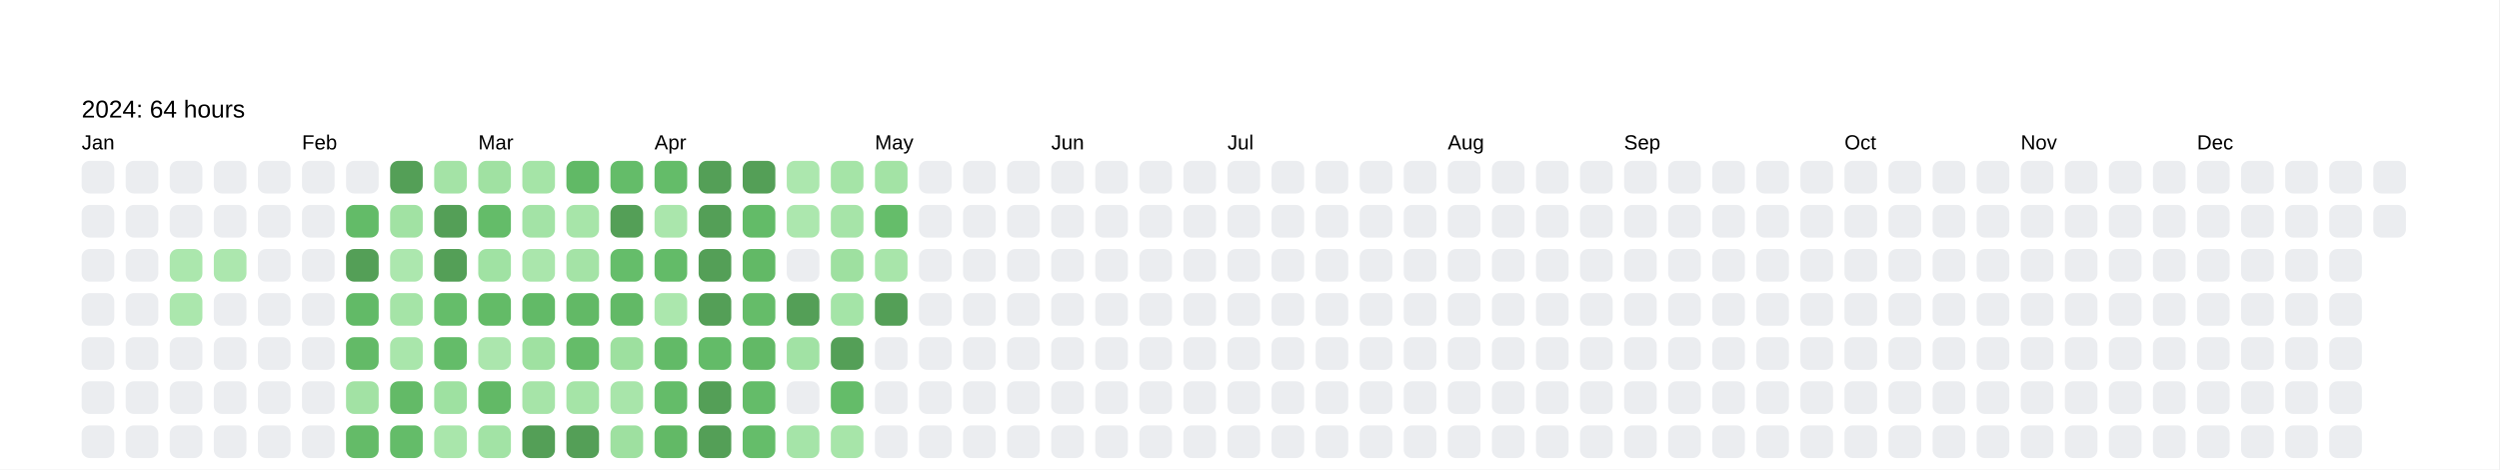
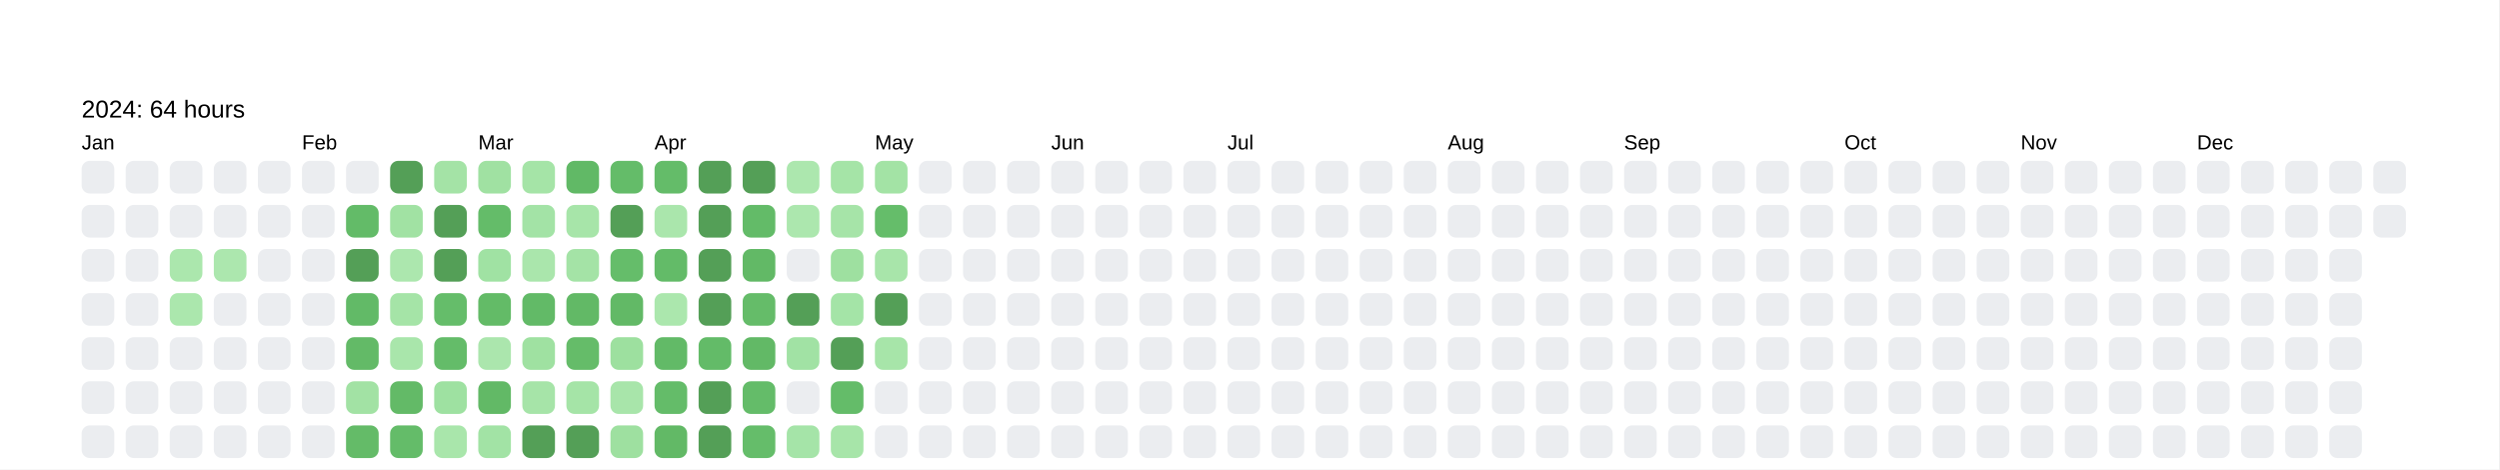
<svg xmlns="http://www.w3.org/2000/svg" baseProfile="full" height="57.5mm" version="1.1" viewBox="0,0,306.2,57.5" width="306.2mm">
  <defs />
  <rect fill="#FFFFFF" height="57.5" width="306.2" x="0" y="0" />
  <text fill="#000000" style="font-size:6px; font-family:Arial; font-weight:bold;" x="10" y="10" />
  <text fill="#000000" style="font-size:3px; font-family:Arial;" x="10" y="14.4">2024: 64 hours</text>
  <text fill="#000000" style="font-size:2.5px; font-family:Arial" x="10" y="18.3">Jan</text>
  <rect fill="#EBEDF0" height="4" rx="1" ry="1" width="4" x="10" y="19.7" />
  <rect fill="#EBEDF0" height="4" rx="1" ry="1" width="4" x="10" y="25.1" />
  <rect fill="#EBEDF0" height="4" rx="1" ry="1" width="4" x="10" y="30.5" />
  <rect fill="#EBEDF0" height="4" rx="1" ry="1" width="4" x="10" y="35.9" />
  <rect fill="#EBEDF0" height="4" rx="1" ry="1" width="4" x="10" y="41.3" />
  <rect fill="#EBEDF0" height="4" rx="1" ry="1" width="4" x="10" y="46.7" />
  <rect fill="#EBEDF0" height="4" rx="1" ry="1" width="4" x="10" y="52.1" />
  <rect fill="#EBEDF0" height="4" rx="1" ry="1" width="4" x="15.4" y="19.7" />
  <rect fill="#EBEDF0" height="4" rx="1" ry="1" width="4" x="15.4" y="25.1" />
  <rect fill="#EBEDF0" height="4" rx="1" ry="1" width="4" x="15.4" y="30.5" />
  <rect fill="#EBEDF0" height="4" rx="1" ry="1" width="4" x="15.4" y="35.9" />
  <rect fill="#EBEDF0" height="4" rx="1" ry="1" width="4" x="15.4" y="41.3" />
  <rect fill="#EBEDF0" height="4" rx="1" ry="1" width="4" x="15.4" y="46.7" />
  <rect fill="#EBEDF0" height="4" rx="1" ry="1" width="4" x="15.4" y="52.1" />
  <rect fill="#EBEDF0" height="4" rx="1" ry="1" width="4" x="20.8" y="19.7" />
  <rect fill="#EBEDF0" height="4" rx="1" ry="1" width="4" x="20.8" y="25.1" />
  <rect fill="#abe7ad" height="4" rx="1" ry="1" width="4" x="20.8" y="30.5" />
  <rect fill="#abe7ad" height="4" rx="1" ry="1" width="4" x="20.8" y="35.9" />
  <rect fill="#EBEDF0" height="4" rx="1" ry="1" width="4" x="20.8" y="41.3" />
  <rect fill="#EBEDF0" height="4" rx="1" ry="1" width="4" x="20.8" y="46.7" />
  <rect fill="#EBEDF0" height="4" rx="1" ry="1" width="4" x="20.8" y="52.1" />
  <rect fill="#EBEDF0" height="4" rx="1" ry="1" width="4" x="26.2" y="19.7" />
  <rect fill="#EBEDF0" height="4" rx="1" ry="1" width="4" x="26.2" y="25.1" />
  <rect fill="#ace7ae" height="4" rx="1" ry="1" width="4" x="26.2" y="30.5" />
  <rect fill="#EBEDF0" height="4" rx="1" ry="1" width="4" x="26.2" y="35.9" />
  <rect fill="#EBEDF0" height="4" rx="1" ry="1" width="4" x="26.2" y="41.3" />
  <rect fill="#EBEDF0" height="4" rx="1" ry="1" width="4" x="26.2" y="46.7" />
  <rect fill="#EBEDF0" height="4" rx="1" ry="1" width="4" x="26.2" y="52.1" />
  <rect fill="#EBEDF0" height="4" rx="1" ry="1" width="4" x="31.6" y="19.7" />
  <rect fill="#EBEDF0" height="4" rx="1" ry="1" width="4" x="31.6" y="25.1" />
  <rect fill="#EBEDF0" height="4" rx="1" ry="1" width="4" x="31.6" y="30.5" />
  <rect fill="#EBEDF0" height="4" rx="1" ry="1" width="4" x="31.6" y="35.9" />
  <rect fill="#EBEDF0" height="4" rx="1" ry="1" width="4" x="31.6" y="41.3" />
  <rect fill="#EBEDF0" height="4" rx="1" ry="1" width="4" x="31.6" y="46.7" />
  <rect fill="#EBEDF0" height="4" rx="1" ry="1" width="4" x="31.6" y="52.1" />
  <text fill="#000000" style="font-size:2.5px; font-family:Arial" x="37.0" y="18.3">Feb</text>
  <rect fill="#EBEDF0" height="4" rx="1" ry="1" width="4" x="37.0" y="19.7" />
  <rect fill="#EBEDF0" height="4" rx="1" ry="1" width="4" x="37.0" y="25.1" />
  <rect fill="#EBEDF0" height="4" rx="1" ry="1" width="4" x="37.0" y="30.5" />
  <rect fill="#EBEDF0" height="4" rx="1" ry="1" width="4" x="37.0" y="35.9" />
  <rect fill="#EBEDF0" height="4" rx="1" ry="1" width="4" x="37.0" y="41.3" />
  <rect fill="#EBEDF0" height="4" rx="1" ry="1" width="4" x="37.0" y="46.7" />
  <rect fill="#EBEDF0" height="4" rx="1" ry="1" width="4" x="37.0" y="52.1" />
  <rect fill="#EBEDF0" height="4" rx="1" ry="1" width="4" x="42.4" y="19.7" />
  <rect fill="#63bb68" height="4" rx="1" ry="1" width="4" x="42.4" y="25.1" />
  <rect fill="#549F57" height="4" rx="1" ry="1" width="4" x="42.4" y="30.5" />
  <rect fill="#62ba67" height="4" rx="1" ry="1" width="4" x="42.4" y="35.9" />
  <rect fill="#63ba67" height="4" rx="1" ry="1" width="4" x="42.4" y="41.3" />
  <rect fill="#a2e2a4" height="4" rx="1" ry="1" width="4" x="42.4" y="46.7" />
  <rect fill="#64bb68" height="4" rx="1" ry="1" width="4" x="42.4" y="52.1" />
  <rect fill="#549F57" height="4" rx="1" ry="1" width="4" x="47.8" y="19.7" />
  <rect fill="#a1e2a3" height="4" rx="1" ry="1" width="4" x="47.8" y="25.1" />
  <rect fill="#ace7ae" height="4" rx="1" ry="1" width="4" x="47.8" y="30.5" />
  <rect fill="#a5e4a7" height="4" rx="1" ry="1" width="4" x="47.8" y="35.9" />
  <rect fill="#a9e6ab" height="4" rx="1" ry="1" width="4" x="47.8" y="41.3" />
  <rect fill="#63ba67" height="4" rx="1" ry="1" width="4" x="47.8" y="46.7" />
  <rect fill="#64bc69" height="4" rx="1" ry="1" width="4" x="47.8" y="52.1" />
  <rect fill="#a4e3a6" height="4" rx="1" ry="1" width="4" x="53.2" y="19.7" />
  <rect fill="#549F57" height="4" rx="1" ry="1" width="4" x="53.2" y="25.1" />
  <rect fill="#549F57" height="4" rx="1" ry="1" width="4" x="53.2" y="30.5" />
  <rect fill="#65bd6a" height="4" rx="1" ry="1" width="4" x="53.2" y="35.9" />
  <rect fill="#64bc69" height="4" rx="1" ry="1" width="4" x="53.2" y="41.3" />
  <rect fill="#9ee1a1" height="4" rx="1" ry="1" width="4" x="53.2" y="46.7" />
  <rect fill="#a9e6ab" height="4" rx="1" ry="1" width="4" x="53.2" y="52.1" />
  <text fill="#000000" style="font-size:2.5px; font-family:Arial" x="58.6" y="18.3">Mar</text>
  <rect fill="#a0e1a2" height="4" rx="1" ry="1" width="4" x="58.6" y="19.7" />
  <rect fill="#64bc69" height="4" rx="1" ry="1" width="4" x="58.6" y="25.1" />
  <rect fill="#a0e2a3" height="4" rx="1" ry="1" width="4" x="58.6" y="30.5" />
  <rect fill="#63bb67" height="4" rx="1" ry="1" width="4" x="58.6" y="35.9" />
  <rect fill="#abe6ad" height="4" rx="1" ry="1" width="4" x="58.6" y="41.3" />
  <rect fill="#62b966" height="4" rx="1" ry="1" width="4" x="58.6" y="46.7" />
  <rect fill="#a2e3a5" height="4" rx="1" ry="1" width="4" x="58.6" y="52.1" />
  <rect fill="#a5e4a7" height="4" rx="1" ry="1" width="4" x="64" y="19.7" />
  <rect fill="#a3e3a6" height="4" rx="1" ry="1" width="4" x="64" y="25.1" />
  <rect fill="#aae6ac" height="4" rx="1" ry="1" width="4" x="64" y="30.5" />
  <rect fill="#62ba67" height="4" rx="1" ry="1" width="4" x="64" y="35.9" />
  <rect fill="#9fe1a1" height="4" rx="1" ry="1" width="4" x="64" y="41.3" />
  <rect fill="#a6e4a8" height="4" rx="1" ry="1" width="4" x="64" y="46.7" />
  <rect fill="#549F57" height="4" rx="1" ry="1" width="4" x="64" y="52.1" />
  <rect fill="#61b966" height="4" rx="1" ry="1" width="4" x="69.4" y="19.7" />
  <rect fill="#a7e5a9" height="4" rx="1" ry="1" width="4" x="69.4" y="25.1" />
  <rect fill="#a4e3a6" height="4" rx="1" ry="1" width="4" x="69.4" y="30.5" />
  <rect fill="#62b966" height="4" rx="1" ry="1" width="4" x="69.4" y="35.9" />
  <rect fill="#65bc69" height="4" rx="1" ry="1" width="4" x="69.4" y="41.3" />
  <rect fill="#a5e4a7" height="4" rx="1" ry="1" width="4" x="69.4" y="46.7" />
  <rect fill="#549F57" height="4" rx="1" ry="1" width="4" x="69.4" y="52.1" />
  <rect fill="#64bc69" height="4" rx="1" ry="1" width="4" x="74.8" y="19.7" />
  <rect fill="#549F57" height="4" rx="1" ry="1" width="4" x="74.8" y="25.1" />
  <rect fill="#65bd6a" height="4" rx="1" ry="1" width="4" x="74.8" y="30.5" />
  <rect fill="#62b966" height="4" rx="1" ry="1" width="4" x="74.8" y="35.9" />
  <rect fill="#9de09f" height="4" rx="1" ry="1" width="4" x="74.8" y="41.3" />
  <rect fill="#a8e5aa" height="4" rx="1" ry="1" width="4" x="74.8" y="46.7" />
  <rect fill="#9ee0a0" height="4" rx="1" ry="1" width="4" x="74.8" y="52.1" />
  <text fill="#000000" style="font-size:2.5px; font-family:Arial" x="80.2" y="18.3">Apr</text>
  <rect fill="#64bc69" height="4" rx="1" ry="1" width="4" x="80.2" y="19.7" />
  <rect fill="#aae6ac" height="4" rx="1" ry="1" width="4" x="80.2" y="25.1" />
  <rect fill="#63bb68" height="4" rx="1" ry="1" width="4" x="80.2" y="30.5" />
  <rect fill="#abe7ad" height="4" rx="1" ry="1" width="4" x="80.2" y="35.9" />
  <rect fill="#62ba67" height="4" rx="1" ry="1" width="4" x="80.2" y="41.3" />
  <rect fill="#64bc69" height="4" rx="1" ry="1" width="4" x="80.2" y="46.7" />
  <rect fill="#62b966" height="4" rx="1" ry="1" width="4" x="80.2" y="52.1" />
  <rect fill="#549F57" height="4" rx="1" ry="1" width="4" x="85.6" y="19.7" />
  <rect fill="#549F57" height="4" rx="1" ry="1" width="4" x="85.6" y="25.1" />
  <rect fill="#549F57" height="4" rx="1" ry="1" width="4" x="85.6" y="30.5" />
  <rect fill="#549F57" height="4" rx="1" ry="1" width="4" x="85.6" y="35.9" />
  <rect fill="#63bb68" height="4" rx="1" ry="1" width="4" x="85.6" y="41.3" />
  <rect fill="#549F57" height="4" rx="1" ry="1" width="4" x="85.6" y="46.7" />
  <rect fill="#549F57" height="4" rx="1" ry="1" width="4" x="85.6" y="52.1" />
  <rect fill="#549F57" height="4" rx="1" ry="1" width="4" x="91" y="19.7" />
  <rect fill="#63bb68" height="4" rx="1" ry="1" width="4" x="91" y="25.1" />
  <rect fill="#62b966" height="4" rx="1" ry="1" width="4" x="91" y="30.5" />
  <rect fill="#65bc69" height="4" rx="1" ry="1" width="4" x="91" y="35.9" />
  <rect fill="#62b966" height="4" rx="1" ry="1" width="4" x="91" y="41.3" />
  <rect fill="#64bc69" height="4" rx="1" ry="1" width="4" x="91" y="46.7" />
  <rect fill="#65bd6a" height="4" rx="1" ry="1" width="4" x="91" y="52.1" />
  <rect fill="#ace7ae" height="4" rx="1" ry="1" width="4" x="96.4" y="19.7" />
  <rect fill="#ace7ae" height="4" rx="1" ry="1" width="4" x="96.4" y="25.1" />
  <rect fill="#EBEDF0" height="4" rx="1" ry="1" width="4" x="96.4" y="30.5" />
  <rect fill="#549F57" height="4" rx="1" ry="1" width="4" x="96.4" y="35.9" />
  <rect fill="#a1e2a4" height="4" rx="1" ry="1" width="4" x="96.4" y="41.3" />
  <rect fill="#EBEDF0" height="4" rx="1" ry="1" width="4" x="96.4" y="46.7" />
  <rect fill="#a5e4a8" height="4" rx="1" ry="1" width="4" x="96.4" y="52.1" />
  <rect fill="#a5e4a7" height="4" rx="1" ry="1" width="4" x="101.8" y="19.7" />
  <rect fill="#a6e4a8" height="4" rx="1" ry="1" width="4" x="101.8" y="25.1" />
  <rect fill="#9ee0a0" height="4" rx="1" ry="1" width="4" x="101.8" y="30.5" />
  <rect fill="#a4e4a7" height="4" rx="1" ry="1" width="4" x="101.8" y="35.9" />
  <rect fill="#549F57" height="4" rx="1" ry="1" width="4" x="101.8" y="41.3" />
  <rect fill="#64bc69" height="4" rx="1" ry="1" width="4" x="101.8" y="46.7" />
  <rect fill="#a7e5a9" height="4" rx="1" ry="1" width="4" x="101.8" y="52.1" />
  <text fill="#000000" style="font-size:2.5px; font-family:Arial" x="107.2" y="18.3">May</text>
  <rect fill="#a3e3a5" height="4" rx="1" ry="1" width="4" x="107.2" y="19.7" />
  <rect fill="#65bd6a" height="4" rx="1" ry="1" width="4" x="107.2" y="25.1" />
  <rect fill="#a8e5aa" height="4" rx="1" ry="1" width="4" x="107.2" y="30.5" />
  <rect fill="#549F57" height="4" rx="1" ry="1" width="4" x="107.2" y="35.9" />
-   <rect fill="#EBEDF0" height="4" rx="1" ry="1" width="4" x="107.2" y="41.3" />
+   <rect fill="#a7e5a9" height="4" rx="1" ry="1" width="4" x="107.2" y="41.3" />
  <rect fill="#EBEDF0" height="4" rx="1" ry="1" width="4" x="107.2" y="46.7" />
  <rect fill="#EBEDF0" height="4" rx="1" ry="1" width="4" x="107.2" y="52.1" />
  <rect fill="#EBEDF0" height="4" rx="1" ry="1" width="4" x="112.6" y="19.7" />
  <rect fill="#EBEDF0" height="4" rx="1" ry="1" width="4" x="112.6" y="25.1" />
  <rect fill="#EBEDF0" height="4" rx="1" ry="1" width="4" x="112.6" y="30.5" />
  <rect fill="#EBEDF0" height="4" rx="1" ry="1" width="4" x="112.6" y="35.9" />
  <rect fill="#EBEDF0" height="4" rx="1" ry="1" width="4" x="112.6" y="41.3" />
  <rect fill="#EBEDF0" height="4" rx="1" ry="1" width="4" x="112.6" y="46.7" />
  <rect fill="#EBEDF0" height="4" rx="1" ry="1" width="4" x="112.6" y="52.1" />
  <rect fill="#EBEDF0" height="4" rx="1" ry="1" width="4" x="118" y="19.7" />
  <rect fill="#EBEDF0" height="4" rx="1" ry="1" width="4" x="118" y="25.1" />
  <rect fill="#EBEDF0" height="4" rx="1" ry="1" width="4" x="118" y="30.5" />
  <rect fill="#EBEDF0" height="4" rx="1" ry="1" width="4" x="118" y="35.9" />
  <rect fill="#EBEDF0" height="4" rx="1" ry="1" width="4" x="118" y="41.3" />
  <rect fill="#EBEDF0" height="4" rx="1" ry="1" width="4" x="118" y="46.7" />
  <rect fill="#EBEDF0" height="4" rx="1" ry="1" width="4" x="118" y="52.1" />
  <rect fill="#EBEDF0" height="4" rx="1" ry="1" width="4" x="123.4" y="19.7" />
  <rect fill="#EBEDF0" height="4" rx="1" ry="1" width="4" x="123.4" y="25.1" />
  <rect fill="#EBEDF0" height="4" rx="1" ry="1" width="4" x="123.4" y="30.5" />
  <rect fill="#EBEDF0" height="4" rx="1" ry="1" width="4" x="123.4" y="35.9" />
  <rect fill="#EBEDF0" height="4" rx="1" ry="1" width="4" x="123.4" y="41.3" />
  <rect fill="#EBEDF0" height="4" rx="1" ry="1" width="4" x="123.4" y="46.7" />
  <rect fill="#EBEDF0" height="4" rx="1" ry="1" width="4" x="123.4" y="52.1" />
  <text fill="#000000" style="font-size:2.5px; font-family:Arial" x="128.8" y="18.3">Jun</text>
  <rect fill="#EBEDF0" height="4" rx="1" ry="1" width="4" x="128.8" y="19.7" />
  <rect fill="#EBEDF0" height="4" rx="1" ry="1" width="4" x="128.8" y="25.1" />
  <rect fill="#EBEDF0" height="4" rx="1" ry="1" width="4" x="128.8" y="30.5" />
  <rect fill="#EBEDF0" height="4" rx="1" ry="1" width="4" x="128.8" y="35.9" />
  <rect fill="#EBEDF0" height="4" rx="1" ry="1" width="4" x="128.8" y="41.3" />
  <rect fill="#EBEDF0" height="4" rx="1" ry="1" width="4" x="128.8" y="46.7" />
  <rect fill="#EBEDF0" height="4" rx="1" ry="1" width="4" x="128.8" y="52.1" />
  <rect fill="#EBEDF0" height="4" rx="1" ry="1" width="4" x="134.2" y="19.7" />
  <rect fill="#EBEDF0" height="4" rx="1" ry="1" width="4" x="134.2" y="25.1" />
  <rect fill="#EBEDF0" height="4" rx="1" ry="1" width="4" x="134.2" y="30.5" />
  <rect fill="#EBEDF0" height="4" rx="1" ry="1" width="4" x="134.2" y="35.9" />
  <rect fill="#EBEDF0" height="4" rx="1" ry="1" width="4" x="134.2" y="41.3" />
  <rect fill="#EBEDF0" height="4" rx="1" ry="1" width="4" x="134.2" y="46.7" />
  <rect fill="#EBEDF0" height="4" rx="1" ry="1" width="4" x="134.2" y="52.1" />
  <rect fill="#EBEDF0" height="4" rx="1" ry="1" width="4" x="139.6" y="19.7" />
  <rect fill="#EBEDF0" height="4" rx="1" ry="1" width="4" x="139.6" y="25.1" />
  <rect fill="#EBEDF0" height="4" rx="1" ry="1" width="4" x="139.6" y="30.5" />
  <rect fill="#EBEDF0" height="4" rx="1" ry="1" width="4" x="139.6" y="35.9" />
  <rect fill="#EBEDF0" height="4" rx="1" ry="1" width="4" x="139.6" y="41.3" />
  <rect fill="#EBEDF0" height="4" rx="1" ry="1" width="4" x="139.6" y="46.7" />
  <rect fill="#EBEDF0" height="4" rx="1" ry="1" width="4" x="139.6" y="52.1" />
  <rect fill="#EBEDF0" height="4" rx="1" ry="1" width="4" x="145" y="19.7" />
  <rect fill="#EBEDF0" height="4" rx="1" ry="1" width="4" x="145" y="25.1" />
  <rect fill="#EBEDF0" height="4" rx="1" ry="1" width="4" x="145" y="30.5" />
  <rect fill="#EBEDF0" height="4" rx="1" ry="1" width="4" x="145" y="35.9" />
  <rect fill="#EBEDF0" height="4" rx="1" ry="1" width="4" x="145" y="41.3" />
  <rect fill="#EBEDF0" height="4" rx="1" ry="1" width="4" x="145" y="46.7" />
  <rect fill="#EBEDF0" height="4" rx="1" ry="1" width="4" x="145" y="52.1" />
  <text fill="#000000" style="font-size:2.5px; font-family:Arial" x="150.4" y="18.3">Jul</text>
  <rect fill="#EBEDF0" height="4" rx="1" ry="1" width="4" x="150.4" y="19.7" />
  <rect fill="#EBEDF0" height="4" rx="1" ry="1" width="4" x="150.4" y="25.1" />
  <rect fill="#EBEDF0" height="4" rx="1" ry="1" width="4" x="150.4" y="30.5" />
  <rect fill="#EBEDF0" height="4" rx="1" ry="1" width="4" x="150.4" y="35.9" />
  <rect fill="#EBEDF0" height="4" rx="1" ry="1" width="4" x="150.4" y="41.3" />
  <rect fill="#EBEDF0" height="4" rx="1" ry="1" width="4" x="150.4" y="46.7" />
  <rect fill="#EBEDF0" height="4" rx="1" ry="1" width="4" x="150.4" y="52.1" />
  <rect fill="#EBEDF0" height="4" rx="1" ry="1" width="4" x="155.8" y="19.7" />
  <rect fill="#EBEDF0" height="4" rx="1" ry="1" width="4" x="155.8" y="25.1" />
  <rect fill="#EBEDF0" height="4" rx="1" ry="1" width="4" x="155.8" y="30.5" />
  <rect fill="#EBEDF0" height="4" rx="1" ry="1" width="4" x="155.8" y="35.9" />
  <rect fill="#EBEDF0" height="4" rx="1" ry="1" width="4" x="155.8" y="41.3" />
  <rect fill="#EBEDF0" height="4" rx="1" ry="1" width="4" x="155.8" y="46.7" />
  <rect fill="#EBEDF0" height="4" rx="1" ry="1" width="4" x="155.8" y="52.1" />
  <rect fill="#EBEDF0" height="4" rx="1" ry="1" width="4" x="161.2" y="19.7" />
  <rect fill="#EBEDF0" height="4" rx="1" ry="1" width="4" x="161.2" y="25.1" />
  <rect fill="#EBEDF0" height="4" rx="1" ry="1" width="4" x="161.2" y="30.5" />
  <rect fill="#EBEDF0" height="4" rx="1" ry="1" width="4" x="161.2" y="35.9" />
  <rect fill="#EBEDF0" height="4" rx="1" ry="1" width="4" x="161.2" y="41.3" />
  <rect fill="#EBEDF0" height="4" rx="1" ry="1" width="4" x="161.2" y="46.7" />
  <rect fill="#EBEDF0" height="4" rx="1" ry="1" width="4" x="161.2" y="52.1" />
  <rect fill="#EBEDF0" height="4" rx="1" ry="1" width="4" x="166.6" y="19.7" />
  <rect fill="#EBEDF0" height="4" rx="1" ry="1" width="4" x="166.6" y="25.1" />
  <rect fill="#EBEDF0" height="4" rx="1" ry="1" width="4" x="166.6" y="30.5" />
  <rect fill="#EBEDF0" height="4" rx="1" ry="1" width="4" x="166.6" y="35.9" />
  <rect fill="#EBEDF0" height="4" rx="1" ry="1" width="4" x="166.6" y="41.3" />
  <rect fill="#EBEDF0" height="4" rx="1" ry="1" width="4" x="166.6" y="46.7" />
  <rect fill="#EBEDF0" height="4" rx="1" ry="1" width="4" x="166.6" y="52.1" />
  <rect fill="#EBEDF0" height="4" rx="1" ry="1" width="4" x="172" y="19.7" />
  <rect fill="#EBEDF0" height="4" rx="1" ry="1" width="4" x="172" y="25.1" />
  <rect fill="#EBEDF0" height="4" rx="1" ry="1" width="4" x="172" y="30.5" />
  <rect fill="#EBEDF0" height="4" rx="1" ry="1" width="4" x="172" y="35.9" />
  <rect fill="#EBEDF0" height="4" rx="1" ry="1" width="4" x="172" y="41.3" />
  <rect fill="#EBEDF0" height="4" rx="1" ry="1" width="4" x="172" y="46.7" />
  <rect fill="#EBEDF0" height="4" rx="1" ry="1" width="4" x="172" y="52.1" />
  <text fill="#000000" style="font-size:2.5px; font-family:Arial" x="177.4" y="18.3">Aug</text>
  <rect fill="#EBEDF0" height="4" rx="1" ry="1" width="4" x="177.4" y="19.7" />
  <rect fill="#EBEDF0" height="4" rx="1" ry="1" width="4" x="177.4" y="25.1" />
  <rect fill="#EBEDF0" height="4" rx="1" ry="1" width="4" x="177.4" y="30.5" />
  <rect fill="#EBEDF0" height="4" rx="1" ry="1" width="4" x="177.4" y="35.9" />
  <rect fill="#EBEDF0" height="4" rx="1" ry="1" width="4" x="177.4" y="41.3" />
  <rect fill="#EBEDF0" height="4" rx="1" ry="1" width="4" x="177.4" y="46.7" />
  <rect fill="#EBEDF0" height="4" rx="1" ry="1" width="4" x="177.4" y="52.1" />
  <rect fill="#EBEDF0" height="4" rx="1" ry="1" width="4" x="182.8" y="19.7" />
  <rect fill="#EBEDF0" height="4" rx="1" ry="1" width="4" x="182.8" y="25.1" />
  <rect fill="#EBEDF0" height="4" rx="1" ry="1" width="4" x="182.8" y="30.5" />
  <rect fill="#EBEDF0" height="4" rx="1" ry="1" width="4" x="182.8" y="35.9" />
  <rect fill="#EBEDF0" height="4" rx="1" ry="1" width="4" x="182.8" y="41.3" />
  <rect fill="#EBEDF0" height="4" rx="1" ry="1" width="4" x="182.8" y="46.7" />
  <rect fill="#EBEDF0" height="4" rx="1" ry="1" width="4" x="182.8" y="52.1" />
  <rect fill="#EBEDF0" height="4" rx="1" ry="1" width="4" x="188.2" y="19.7" />
  <rect fill="#EBEDF0" height="4" rx="1" ry="1" width="4" x="188.2" y="25.1" />
  <rect fill="#EBEDF0" height="4" rx="1" ry="1" width="4" x="188.2" y="30.5" />
  <rect fill="#EBEDF0" height="4" rx="1" ry="1" width="4" x="188.2" y="35.9" />
  <rect fill="#EBEDF0" height="4" rx="1" ry="1" width="4" x="188.2" y="41.3" />
  <rect fill="#EBEDF0" height="4" rx="1" ry="1" width="4" x="188.2" y="46.7" />
  <rect fill="#EBEDF0" height="4" rx="1" ry="1" width="4" x="188.2" y="52.1" />
  <rect fill="#EBEDF0" height="4" rx="1" ry="1" width="4" x="193.6" y="19.7" />
  <rect fill="#EBEDF0" height="4" rx="1" ry="1" width="4" x="193.6" y="25.1" />
  <rect fill="#EBEDF0" height="4" rx="1" ry="1" width="4" x="193.6" y="30.5" />
  <rect fill="#EBEDF0" height="4" rx="1" ry="1" width="4" x="193.6" y="35.9" />
  <rect fill="#EBEDF0" height="4" rx="1" ry="1" width="4" x="193.6" y="41.3" />
  <rect fill="#EBEDF0" height="4" rx="1" ry="1" width="4" x="193.6" y="46.7" />
  <rect fill="#EBEDF0" height="4" rx="1" ry="1" width="4" x="193.6" y="52.1" />
  <text fill="#000000" style="font-size:2.5px; font-family:Arial" x="199" y="18.3">Sep</text>
  <rect fill="#EBEDF0" height="4" rx="1" ry="1" width="4" x="199" y="19.7" />
  <rect fill="#EBEDF0" height="4" rx="1" ry="1" width="4" x="199" y="25.1" />
  <rect fill="#EBEDF0" height="4" rx="1" ry="1" width="4" x="199" y="30.5" />
  <rect fill="#EBEDF0" height="4" rx="1" ry="1" width="4" x="199" y="35.9" />
  <rect fill="#EBEDF0" height="4" rx="1" ry="1" width="4" x="199" y="41.3" />
  <rect fill="#EBEDF0" height="4" rx="1" ry="1" width="4" x="199" y="46.7" />
  <rect fill="#EBEDF0" height="4" rx="1" ry="1" width="4" x="199" y="52.1" />
  <rect fill="#EBEDF0" height="4" rx="1" ry="1" width="4" x="204.4" y="19.7" />
  <rect fill="#EBEDF0" height="4" rx="1" ry="1" width="4" x="204.4" y="25.1" />
  <rect fill="#EBEDF0" height="4" rx="1" ry="1" width="4" x="204.4" y="30.5" />
  <rect fill="#EBEDF0" height="4" rx="1" ry="1" width="4" x="204.4" y="35.9" />
  <rect fill="#EBEDF0" height="4" rx="1" ry="1" width="4" x="204.4" y="41.3" />
  <rect fill="#EBEDF0" height="4" rx="1" ry="1" width="4" x="204.4" y="46.7" />
  <rect fill="#EBEDF0" height="4" rx="1" ry="1" width="4" x="204.4" y="52.1" />
  <rect fill="#EBEDF0" height="4" rx="1" ry="1" width="4" x="209.8" y="19.7" />
  <rect fill="#EBEDF0" height="4" rx="1" ry="1" width="4" x="209.8" y="25.1" />
  <rect fill="#EBEDF0" height="4" rx="1" ry="1" width="4" x="209.8" y="30.5" />
  <rect fill="#EBEDF0" height="4" rx="1" ry="1" width="4" x="209.8" y="35.9" />
  <rect fill="#EBEDF0" height="4" rx="1" ry="1" width="4" x="209.8" y="41.3" />
  <rect fill="#EBEDF0" height="4" rx="1" ry="1" width="4" x="209.8" y="46.7" />
  <rect fill="#EBEDF0" height="4" rx="1" ry="1" width="4" x="209.8" y="52.1" />
  <rect fill="#EBEDF0" height="4" rx="1" ry="1" width="4" x="215.2" y="19.7" />
  <rect fill="#EBEDF0" height="4" rx="1" ry="1" width="4" x="215.2" y="25.1" />
  <rect fill="#EBEDF0" height="4" rx="1" ry="1" width="4" x="215.2" y="30.5" />
  <rect fill="#EBEDF0" height="4" rx="1" ry="1" width="4" x="215.2" y="35.9" />
  <rect fill="#EBEDF0" height="4" rx="1" ry="1" width="4" x="215.2" y="41.3" />
  <rect fill="#EBEDF0" height="4" rx="1" ry="1" width="4" x="215.2" y="46.7" />
  <rect fill="#EBEDF0" height="4" rx="1" ry="1" width="4" x="215.2" y="52.1" />
  <rect fill="#EBEDF0" height="4" rx="1" ry="1" width="4" x="220.6" y="19.7" />
  <rect fill="#EBEDF0" height="4" rx="1" ry="1" width="4" x="220.6" y="25.1" />
  <rect fill="#EBEDF0" height="4" rx="1" ry="1" width="4" x="220.6" y="30.5" />
  <rect fill="#EBEDF0" height="4" rx="1" ry="1" width="4" x="220.6" y="35.9" />
  <rect fill="#EBEDF0" height="4" rx="1" ry="1" width="4" x="220.6" y="41.3" />
  <rect fill="#EBEDF0" height="4" rx="1" ry="1" width="4" x="220.6" y="46.7" />
  <rect fill="#EBEDF0" height="4" rx="1" ry="1" width="4" x="220.6" y="52.1" />
  <text fill="#000000" style="font-size:2.5px; font-family:Arial" x="226" y="18.3">Oct</text>
  <rect fill="#EBEDF0" height="4" rx="1" ry="1" width="4" x="226" y="19.7" />
  <rect fill="#EBEDF0" height="4" rx="1" ry="1" width="4" x="226" y="25.1" />
  <rect fill="#EBEDF0" height="4" rx="1" ry="1" width="4" x="226" y="30.5" />
  <rect fill="#EBEDF0" height="4" rx="1" ry="1" width="4" x="226" y="35.9" />
  <rect fill="#EBEDF0" height="4" rx="1" ry="1" width="4" x="226" y="41.3" />
  <rect fill="#EBEDF0" height="4" rx="1" ry="1" width="4" x="226" y="46.7" />
  <rect fill="#EBEDF0" height="4" rx="1" ry="1" width="4" x="226" y="52.1" />
  <rect fill="#EBEDF0" height="4" rx="1" ry="1" width="4" x="231.4" y="19.7" />
  <rect fill="#EBEDF0" height="4" rx="1" ry="1" width="4" x="231.4" y="25.1" />
  <rect fill="#EBEDF0" height="4" rx="1" ry="1" width="4" x="231.4" y="30.5" />
  <rect fill="#EBEDF0" height="4" rx="1" ry="1" width="4" x="231.4" y="35.9" />
  <rect fill="#EBEDF0" height="4" rx="1" ry="1" width="4" x="231.4" y="41.3" />
  <rect fill="#EBEDF0" height="4" rx="1" ry="1" width="4" x="231.4" y="46.7" />
  <rect fill="#EBEDF0" height="4" rx="1" ry="1" width="4" x="231.4" y="52.1" />
  <rect fill="#EBEDF0" height="4" rx="1" ry="1" width="4" x="236.8" y="19.7" />
  <rect fill="#EBEDF0" height="4" rx="1" ry="1" width="4" x="236.8" y="25.1" />
  <rect fill="#EBEDF0" height="4" rx="1" ry="1" width="4" x="236.8" y="30.5" />
  <rect fill="#EBEDF0" height="4" rx="1" ry="1" width="4" x="236.8" y="35.9" />
  <rect fill="#EBEDF0" height="4" rx="1" ry="1" width="4" x="236.8" y="41.3" />
  <rect fill="#EBEDF0" height="4" rx="1" ry="1" width="4" x="236.8" y="46.7" />
  <rect fill="#EBEDF0" height="4" rx="1" ry="1" width="4" x="236.8" y="52.1" />
  <rect fill="#EBEDF0" height="4" rx="1" ry="1" width="4" x="242.2" y="19.7" />
  <rect fill="#EBEDF0" height="4" rx="1" ry="1" width="4" x="242.2" y="25.1" />
  <rect fill="#EBEDF0" height="4" rx="1" ry="1" width="4" x="242.2" y="30.5" />
  <rect fill="#EBEDF0" height="4" rx="1" ry="1" width="4" x="242.2" y="35.9" />
  <rect fill="#EBEDF0" height="4" rx="1" ry="1" width="4" x="242.2" y="41.3" />
  <rect fill="#EBEDF0" height="4" rx="1" ry="1" width="4" x="242.2" y="46.7" />
  <rect fill="#EBEDF0" height="4" rx="1" ry="1" width="4" x="242.2" y="52.1" />
  <text fill="#000000" style="font-size:2.5px; font-family:Arial" x="247.6" y="18.3">Nov</text>
  <rect fill="#EBEDF0" height="4" rx="1" ry="1" width="4" x="247.6" y="19.7" />
  <rect fill="#EBEDF0" height="4" rx="1" ry="1" width="4" x="247.6" y="25.1" />
  <rect fill="#EBEDF0" height="4" rx="1" ry="1" width="4" x="247.6" y="30.5" />
  <rect fill="#EBEDF0" height="4" rx="1" ry="1" width="4" x="247.6" y="35.9" />
  <rect fill="#EBEDF0" height="4" rx="1" ry="1" width="4" x="247.6" y="41.3" />
  <rect fill="#EBEDF0" height="4" rx="1" ry="1" width="4" x="247.6" y="46.7" />
  <rect fill="#EBEDF0" height="4" rx="1" ry="1" width="4" x="247.6" y="52.1" />
  <rect fill="#EBEDF0" height="4" rx="1" ry="1" width="4" x="253" y="19.7" />
  <rect fill="#EBEDF0" height="4" rx="1" ry="1" width="4" x="253" y="25.1" />
  <rect fill="#EBEDF0" height="4" rx="1" ry="1" width="4" x="253" y="30.5" />
  <rect fill="#EBEDF0" height="4" rx="1" ry="1" width="4" x="253" y="35.9" />
  <rect fill="#EBEDF0" height="4" rx="1" ry="1" width="4" x="253" y="41.3" />
  <rect fill="#EBEDF0" height="4" rx="1" ry="1" width="4" x="253" y="46.7" />
  <rect fill="#EBEDF0" height="4" rx="1" ry="1" width="4" x="253" y="52.1" />
  <rect fill="#EBEDF0" height="4" rx="1" ry="1" width="4" x="258.4" y="19.7" />
  <rect fill="#EBEDF0" height="4" rx="1" ry="1" width="4" x="258.4" y="25.1" />
  <rect fill="#EBEDF0" height="4" rx="1" ry="1" width="4" x="258.4" y="30.5" />
  <rect fill="#EBEDF0" height="4" rx="1" ry="1" width="4" x="258.4" y="35.9" />
  <rect fill="#EBEDF0" height="4" rx="1" ry="1" width="4" x="258.4" y="41.3" />
  <rect fill="#EBEDF0" height="4" rx="1" ry="1" width="4" x="258.4" y="46.7" />
  <rect fill="#EBEDF0" height="4" rx="1" ry="1" width="4" x="258.4" y="52.1" />
  <rect fill="#EBEDF0" height="4" rx="1" ry="1" width="4" x="263.8" y="19.7" />
  <rect fill="#EBEDF0" height="4" rx="1" ry="1" width="4" x="263.8" y="25.1" />
  <rect fill="#EBEDF0" height="4" rx="1" ry="1" width="4" x="263.8" y="30.5" />
  <rect fill="#EBEDF0" height="4" rx="1" ry="1" width="4" x="263.8" y="35.9" />
  <rect fill="#EBEDF0" height="4" rx="1" ry="1" width="4" x="263.8" y="41.3" />
  <rect fill="#EBEDF0" height="4" rx="1" ry="1" width="4" x="263.8" y="46.7" />
  <rect fill="#EBEDF0" height="4" rx="1" ry="1" width="4" x="263.8" y="52.1" />
  <text fill="#000000" style="font-size:2.5px; font-family:Arial" x="269.2" y="18.3">Dec</text>
  <rect fill="#EBEDF0" height="4" rx="1" ry="1" width="4" x="269.2" y="19.7" />
  <rect fill="#EBEDF0" height="4" rx="1" ry="1" width="4" x="269.2" y="25.1" />
  <rect fill="#EBEDF0" height="4" rx="1" ry="1" width="4" x="269.2" y="30.5" />
  <rect fill="#EBEDF0" height="4" rx="1" ry="1" width="4" x="269.2" y="35.9" />
  <rect fill="#EBEDF0" height="4" rx="1" ry="1" width="4" x="269.2" y="41.3" />
  <rect fill="#EBEDF0" height="4" rx="1" ry="1" width="4" x="269.2" y="46.7" />
  <rect fill="#EBEDF0" height="4" rx="1" ry="1" width="4" x="269.2" y="52.1" />
  <rect fill="#EBEDF0" height="4" rx="1" ry="1" width="4" x="274.6" y="19.7" />
  <rect fill="#EBEDF0" height="4" rx="1" ry="1" width="4" x="274.6" y="25.1" />
  <rect fill="#EBEDF0" height="4" rx="1" ry="1" width="4" x="274.6" y="30.5" />
  <rect fill="#EBEDF0" height="4" rx="1" ry="1" width="4" x="274.6" y="35.9" />
  <rect fill="#EBEDF0" height="4" rx="1" ry="1" width="4" x="274.6" y="41.3" />
  <rect fill="#EBEDF0" height="4" rx="1" ry="1" width="4" x="274.6" y="46.7" />
  <rect fill="#EBEDF0" height="4" rx="1" ry="1" width="4" x="274.6" y="52.1" />
  <rect fill="#EBEDF0" height="4" rx="1" ry="1" width="4" x="280" y="19.7" />
  <rect fill="#EBEDF0" height="4" rx="1" ry="1" width="4" x="280" y="25.1" />
  <rect fill="#EBEDF0" height="4" rx="1" ry="1" width="4" x="280" y="30.5" />
  <rect fill="#EBEDF0" height="4" rx="1" ry="1" width="4" x="280" y="35.9" />
  <rect fill="#EBEDF0" height="4" rx="1" ry="1" width="4" x="280" y="41.3" />
  <rect fill="#EBEDF0" height="4" rx="1" ry="1" width="4" x="280" y="46.7" />
  <rect fill="#EBEDF0" height="4" rx="1" ry="1" width="4" x="280" y="52.1" />
  <rect fill="#EBEDF0" height="4" rx="1" ry="1" width="4" x="285.4" y="19.7" />
  <rect fill="#EBEDF0" height="4" rx="1" ry="1" width="4" x="285.4" y="25.1" />
  <rect fill="#EBEDF0" height="4" rx="1" ry="1" width="4" x="285.4" y="30.5" />
  <rect fill="#EBEDF0" height="4" rx="1" ry="1" width="4" x="285.4" y="35.9" />
  <rect fill="#EBEDF0" height="4" rx="1" ry="1" width="4" x="285.4" y="41.3" />
  <rect fill="#EBEDF0" height="4" rx="1" ry="1" width="4" x="285.4" y="46.7" />
  <rect fill="#EBEDF0" height="4" rx="1" ry="1" width="4" x="285.4" y="52.1" />
  <rect fill="#EBEDF0" height="4" rx="1" ry="1" width="4" x="290.8" y="19.7" />
  <rect fill="#EBEDF0" height="4" rx="1" ry="1" width="4" x="290.8" y="25.1" />
</svg>
